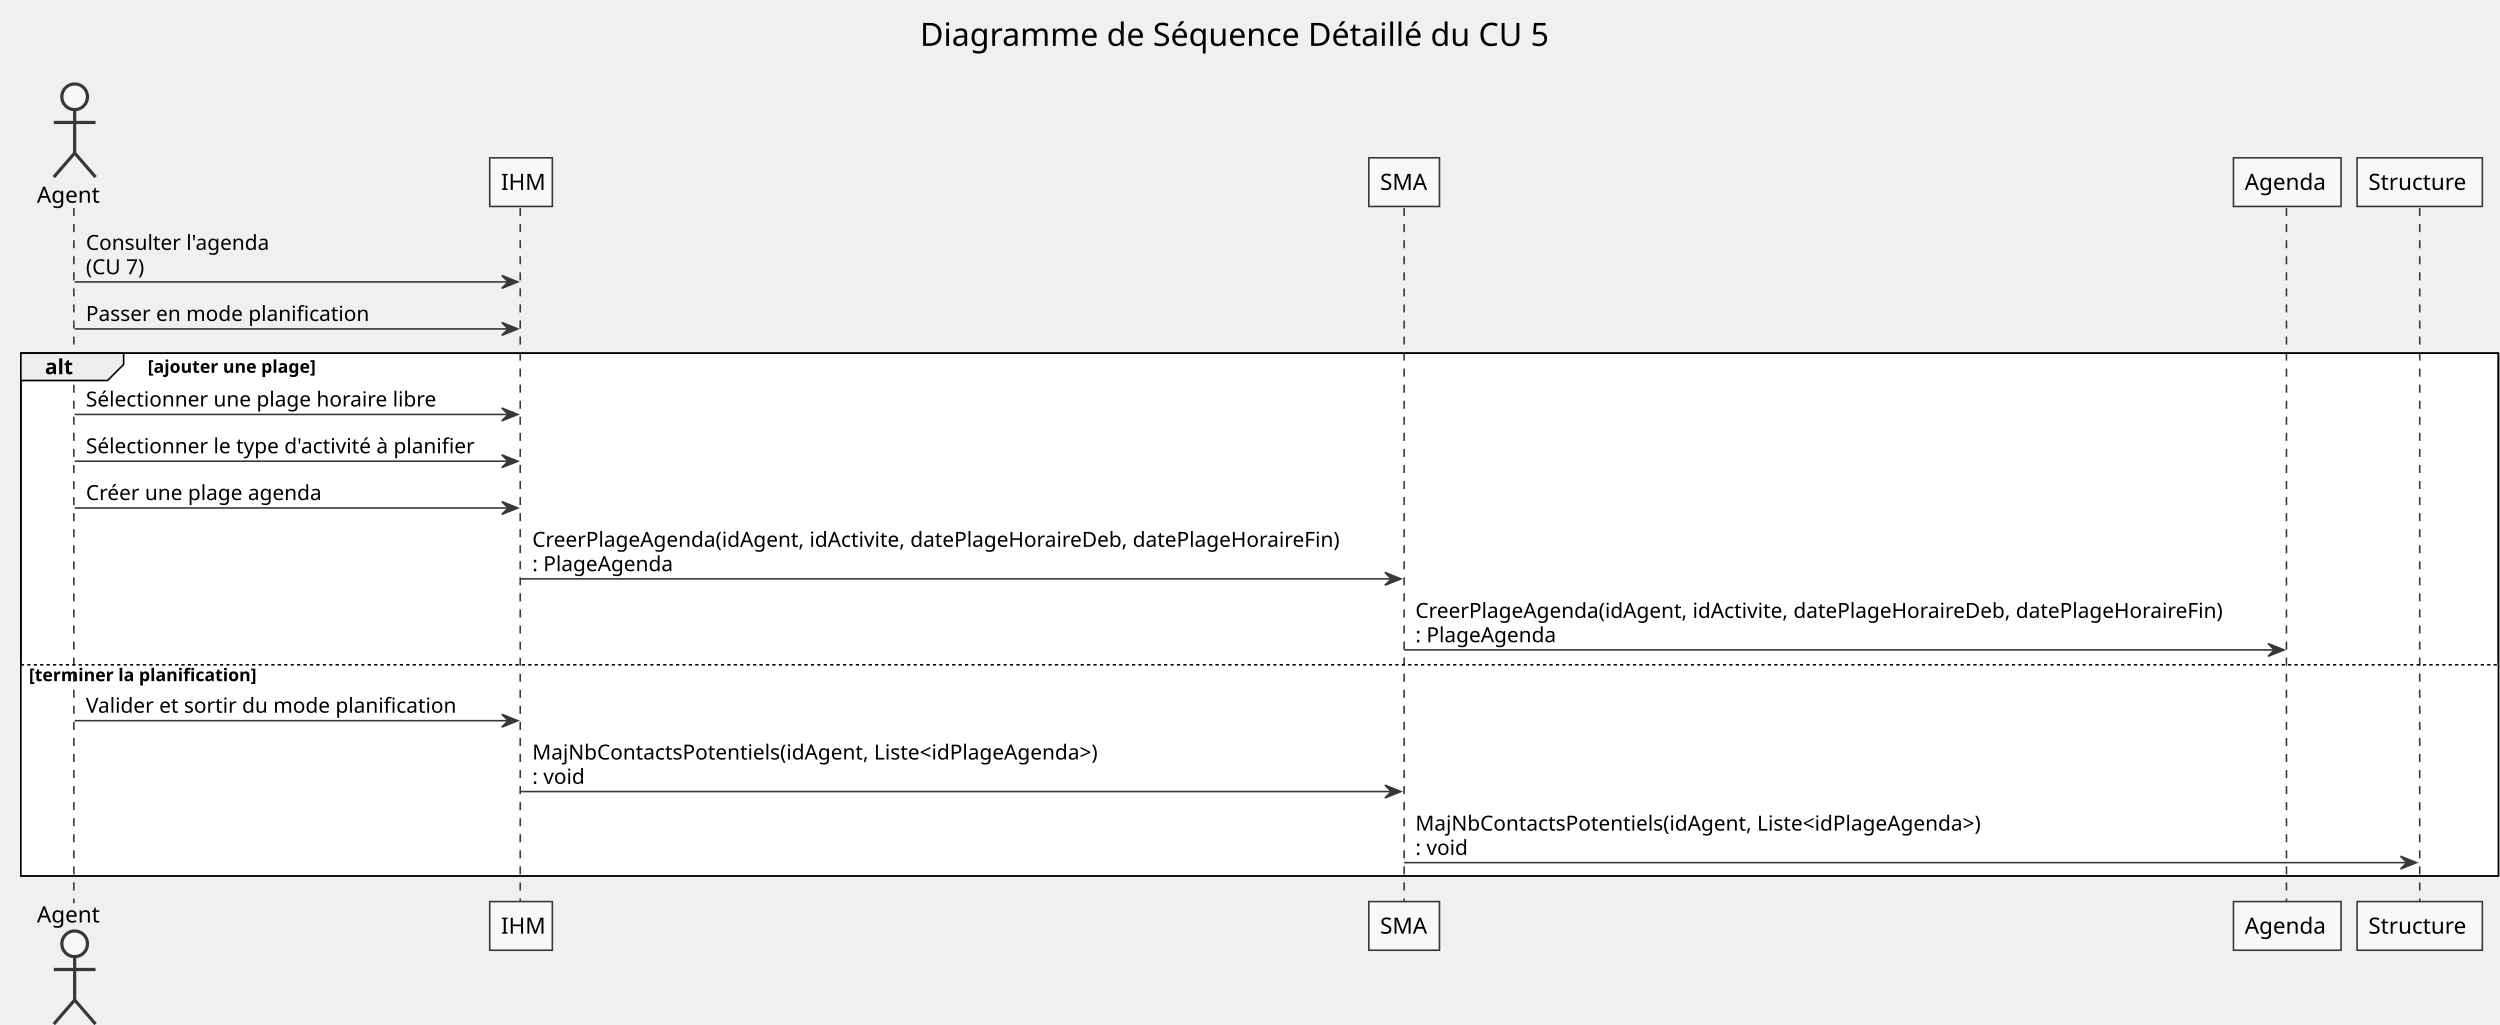
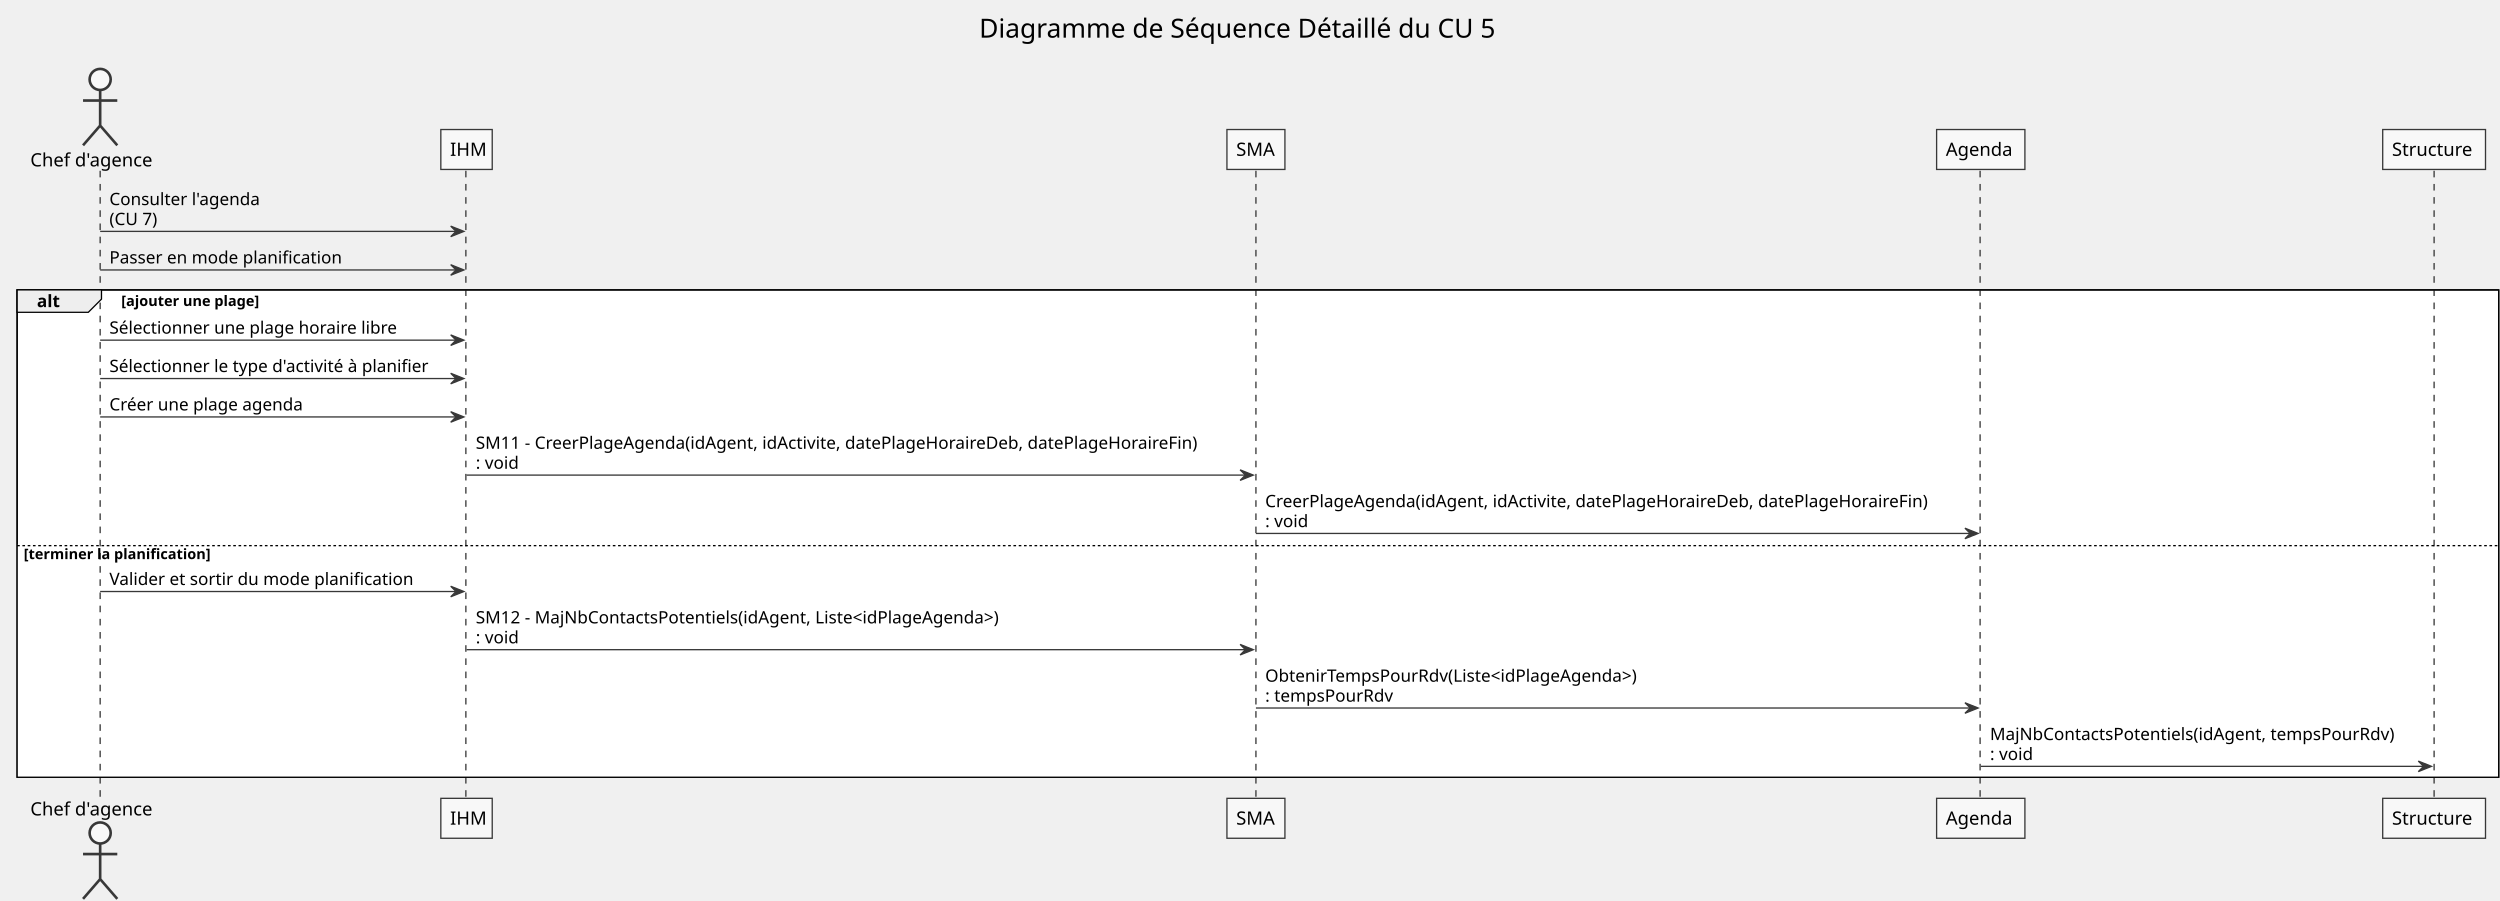
- <svg xmlns="http://www.w3.org/2000/svg" height="638px" style="width:1557px;height:638px;" version="1.1" viewBox="0 0 1557 638" width="1557px">
+ <svg xmlns="http://www.w3.org/2000/svg" height="683px" style="width:1897px;height:683px;" version="1.1" viewBox="0 0 1897 683" width="1897px">
  <defs />
  <g>
-     <text fill="#000000" font-family="sans-serif" font-size="20" lengthAdjust="spacingAndGlyphs" textLength="423" x="573" y="28.564">Diagramme de Séquence Détaillé du CU 5</text>
-     <line style="stroke: none; stroke-width: 1.0;" x1="573" x2="996" y1="38.281" y2="38.281" />
-     <rect fill="#FFFFFF" height="325.531" style="stroke: #000000; stroke-width: 1.0;" width="1543" x="13" y="219.977" />
-     <rect fill="#FFFFFF" height="132.469" style="stroke: none; stroke-width: 1.0;" width="1543" x="13" y="413.039" />
-     <line style="stroke: #383838; stroke-width: 1.0; stroke-dasharray: 5.0,5.0;" x1="46" x2="46" y1="129.578" y2="562.508" />
-     <line style="stroke: #383838; stroke-width: 1.0; stroke-dasharray: 5.0,5.0;" x1="324" x2="324" y1="129.578" y2="562.508" />
-     <line style="stroke: #383838; stroke-width: 1.0; stroke-dasharray: 5.0,5.0;" x1="874.5" x2="874.5" y1="129.578" y2="562.508" />
-     <line style="stroke: #383838; stroke-width: 1.0; stroke-dasharray: 5.0,5.0;" x1="1424" x2="1424" y1="129.578" y2="562.508" />
-     <line style="stroke: #383838; stroke-width: 1.0; stroke-dasharray: 5.0,5.0;" x1="1507" x2="1507" y1="129.578" y2="562.508" />
-     <text fill="#000000" font-family="sans-serif" font-size="14" lengthAdjust="spacingAndGlyphs" textLength="41" x="23" y="126.276">Agent</text>
-     <ellipse cx="46.5" cy="60.281" fill="#F8F8F8" rx="8" ry="8" style="stroke: #383838; stroke-width: 2.0;" />
-     <path d="M46.5,68.281 L46.5,95.281 M33.5,76.281 L59.5,76.281 M46.5,95.281 L33.5,110.281 M46.5,95.281 L59.5,110.281 " fill="#F8F8F8" style="stroke: #383838; stroke-width: 2.0;" />
-     <text fill="#000000" font-family="sans-serif" font-size="14" lengthAdjust="spacingAndGlyphs" textLength="41" x="23" y="574.503">Agent</text>
-     <ellipse cx="46.5" cy="587.805" fill="#F8F8F8" rx="8" ry="8" style="stroke: #383838; stroke-width: 2.0;" />
-     <path d="M46.5,595.805 L46.5,622.805 M33.5,603.805 L59.5,603.805 M46.5,622.805 L33.5,637.805 M46.5,622.805 L59.5,637.805 " fill="#F8F8F8" style="stroke: #383838; stroke-width: 2.0;" />
-     <rect fill="#F8F8F8" height="30.297" style="stroke: #383838; stroke-width: 1.0;" width="39" x="305" y="98.281" />
-     <text fill="#000000" font-family="sans-serif" font-size="14" lengthAdjust="spacingAndGlyphs" textLength="25" x="312" y="118.276">IHM</text>
-     <rect fill="#F8F8F8" height="30.297" style="stroke: #383838; stroke-width: 1.0;" width="39" x="305" y="561.508" />
-     <text fill="#000000" font-family="sans-serif" font-size="14" lengthAdjust="spacingAndGlyphs" textLength="25" x="312" y="581.503">IHM</text>
-     <rect fill="#F8F8F8" height="30.297" style="stroke: #383838; stroke-width: 1.0;" width="44" x="852.5" y="98.281" />
-     <text fill="#000000" font-family="sans-serif" font-size="14" lengthAdjust="spacingAndGlyphs" textLength="30" x="859.5" y="118.276">SMA</text>
-     <rect fill="#F8F8F8" height="30.297" style="stroke: #383838; stroke-width: 1.0;" width="44" x="852.5" y="561.508" />
-     <text fill="#000000" font-family="sans-serif" font-size="14" lengthAdjust="spacingAndGlyphs" textLength="30" x="859.5" y="581.503">SMA</text>
-     <rect fill="#F8F8F8" height="30.297" style="stroke: #383838; stroke-width: 1.0;" width="67" x="1391" y="98.281" />
-     <text fill="#000000" font-family="sans-serif" font-size="14" lengthAdjust="spacingAndGlyphs" textLength="53" x="1398" y="118.276">Agenda</text>
-     <rect fill="#F8F8F8" height="30.297" style="stroke: #383838; stroke-width: 1.0;" width="67" x="1391" y="561.508" />
-     <text fill="#000000" font-family="sans-serif" font-size="14" lengthAdjust="spacingAndGlyphs" textLength="53" x="1398" y="581.503">Agenda</text>
-     <rect fill="#F8F8F8" height="30.297" style="stroke: #383838; stroke-width: 1.0;" width="78" x="1468" y="98.281" />
-     <text fill="#000000" font-family="sans-serif" font-size="14" lengthAdjust="spacingAndGlyphs" textLength="64" x="1475" y="118.276">Structure</text>
-     <rect fill="#F8F8F8" height="30.297" style="stroke: #383838; stroke-width: 1.0;" width="78" x="1468" y="561.508" />
-     <text fill="#000000" font-family="sans-serif" font-size="14" lengthAdjust="spacingAndGlyphs" textLength="64" x="1475" y="581.503">Structure</text>
-     <polygon fill="#383838" points="312.5,171.578,322.5,175.578,312.5,179.578,316.5,175.578" style="stroke: #383838; stroke-width: 1.0;" />
-     <line style="stroke: #383838; stroke-width: 1.0;" x1="46.5" x2="318.5" y1="175.578" y2="175.578" />
-     <text fill="#000000" font-family="sans-serif" font-size="13" lengthAdjust="spacingAndGlyphs" textLength="119" x="53.5" y="155.645">Consulter l'agenda</text>
-     <text fill="#000000" font-family="sans-serif" font-size="13" lengthAdjust="spacingAndGlyphs" textLength="41" x="53.5" y="170.778">(CU 7)</text>
-     <polygon fill="#383838" points="312.5,200.844,322.5,204.844,312.5,208.844,316.5,204.844" style="stroke: #383838; stroke-width: 1.0;" />
-     <line style="stroke: #383838; stroke-width: 1.0;" x1="46.5" x2="318.5" y1="204.844" y2="204.844" />
-     <text fill="#000000" font-family="sans-serif" font-size="13" lengthAdjust="spacingAndGlyphs" textLength="184" x="53.5" y="199.911">Passer en mode planification</text>
-     <rect fill="none" height="325.531" style="stroke: #000000; stroke-width: 1.0;" width="1543" x="13" y="219.977" />
+     <text fill="#000000" font-family="sans-serif" font-size="20" lengthAdjust="spacingAndGlyphs" textLength="423" x="743" y="28.564">Diagramme de Séquence Détaillé du CU 5</text>
+     <line style="stroke: none; stroke-width: 1.0;" x1="743" x2="1166" y1="38.281" y2="38.281" />
+     <rect fill="#FFFFFF" height="369.797" style="stroke: #000000; stroke-width: 1.0;" width="1883" x="13" y="219.977" />
+     <rect fill="#FFFFFF" height="176.734" style="stroke: none; stroke-width: 1.0;" width="1883" x="13" y="413.039" />
+     <line style="stroke: #383838; stroke-width: 1.0; stroke-dasharray: 5.0,5.0;" x1="76" x2="76" y1="129.578" y2="606.773" />
+     <line style="stroke: #383838; stroke-width: 1.0; stroke-dasharray: 5.0,5.0;" x1="353.5" x2="353.5" y1="129.578" y2="606.773" />
+     <line style="stroke: #383838; stroke-width: 1.0; stroke-dasharray: 5.0,5.0;" x1="953" x2="953" y1="129.578" y2="606.773" />
+     <line style="stroke: #383838; stroke-width: 1.0; stroke-dasharray: 5.0,5.0;" x1="1502.5" x2="1502.5" y1="129.578" y2="606.773" />
+     <line style="stroke: #383838; stroke-width: 1.0; stroke-dasharray: 5.0,5.0;" x1="1847" x2="1847" y1="129.578" y2="606.773" />
+     <text fill="#000000" font-family="sans-serif" font-size="14" lengthAdjust="spacingAndGlyphs" textLength="100" x="23" y="126.276">Chef d'agence</text>
+     <ellipse cx="76" cy="60.281" fill="#F8F8F8" rx="8" ry="8" style="stroke: #383838; stroke-width: 2.0;" />
+     <path d="M76,68.281 L76,95.281 M63,76.281 L89,76.281 M76,95.281 L63,110.281 M76,95.281 L89,110.281 " fill="#F8F8F8" style="stroke: #383838; stroke-width: 2.0;" />
+     <text fill="#000000" font-family="sans-serif" font-size="14" lengthAdjust="spacingAndGlyphs" textLength="100" x="23" y="618.769">Chef d'agence</text>
+     <ellipse cx="76" cy="632.07" fill="#F8F8F8" rx="8" ry="8" style="stroke: #383838; stroke-width: 2.0;" />
+     <path d="M76,640.07 L76,667.07 M63,648.07 L89,648.07 M76,667.07 L63,682.07 M76,667.07 L89,682.07 " fill="#F8F8F8" style="stroke: #383838; stroke-width: 2.0;" />
+     <rect fill="#F8F8F8" height="30.297" style="stroke: #383838; stroke-width: 1.0;" width="39" x="334.5" y="98.281" />
+     <text fill="#000000" font-family="sans-serif" font-size="14" lengthAdjust="spacingAndGlyphs" textLength="25" x="341.5" y="118.276">IHM</text>
+     <rect fill="#F8F8F8" height="30.297" style="stroke: #383838; stroke-width: 1.0;" width="39" x="334.5" y="605.773" />
+     <text fill="#000000" font-family="sans-serif" font-size="14" lengthAdjust="spacingAndGlyphs" textLength="25" x="341.5" y="625.769">IHM</text>
+     <rect fill="#F8F8F8" height="30.297" style="stroke: #383838; stroke-width: 1.0;" width="44" x="931" y="98.281" />
+     <text fill="#000000" font-family="sans-serif" font-size="14" lengthAdjust="spacingAndGlyphs" textLength="30" x="938" y="118.276">SMA</text>
+     <rect fill="#F8F8F8" height="30.297" style="stroke: #383838; stroke-width: 1.0;" width="44" x="931" y="605.773" />
+     <text fill="#000000" font-family="sans-serif" font-size="14" lengthAdjust="spacingAndGlyphs" textLength="30" x="938" y="625.769">SMA</text>
+     <rect fill="#F8F8F8" height="30.297" style="stroke: #383838; stroke-width: 1.0;" width="67" x="1469.5" y="98.281" />
+     <text fill="#000000" font-family="sans-serif" font-size="14" lengthAdjust="spacingAndGlyphs" textLength="53" x="1476.5" y="118.276">Agenda</text>
+     <rect fill="#F8F8F8" height="30.297" style="stroke: #383838; stroke-width: 1.0;" width="67" x="1469.5" y="605.773" />
+     <text fill="#000000" font-family="sans-serif" font-size="14" lengthAdjust="spacingAndGlyphs" textLength="53" x="1476.5" y="625.769">Agenda</text>
+     <rect fill="#F8F8F8" height="30.297" style="stroke: #383838; stroke-width: 1.0;" width="78" x="1808" y="98.281" />
+     <text fill="#000000" font-family="sans-serif" font-size="14" lengthAdjust="spacingAndGlyphs" textLength="64" x="1815" y="118.276">Structure</text>
+     <rect fill="#F8F8F8" height="30.297" style="stroke: #383838; stroke-width: 1.0;" width="78" x="1808" y="605.773" />
+     <text fill="#000000" font-family="sans-serif" font-size="14" lengthAdjust="spacingAndGlyphs" textLength="64" x="1815" y="625.769">Structure</text>
+     <polygon fill="#383838" points="342,171.578,352,175.578,342,179.578,346,175.578" style="stroke: #383838; stroke-width: 1.0;" />
+     <line style="stroke: #383838; stroke-width: 1.0;" x1="76" x2="348" y1="175.578" y2="175.578" />
+     <text fill="#000000" font-family="sans-serif" font-size="13" lengthAdjust="spacingAndGlyphs" textLength="119" x="83" y="155.645">Consulter l'agenda</text>
+     <text fill="#000000" font-family="sans-serif" font-size="13" lengthAdjust="spacingAndGlyphs" textLength="41" x="83" y="170.778">(CU 7)</text>
+     <polygon fill="#383838" points="342,200.844,352,204.844,342,208.844,346,204.844" style="stroke: #383838; stroke-width: 1.0;" />
+     <line style="stroke: #383838; stroke-width: 1.0;" x1="76" x2="348" y1="204.844" y2="204.844" />
+     <text fill="#000000" font-family="sans-serif" font-size="13" lengthAdjust="spacingAndGlyphs" textLength="184" x="83" y="199.911">Passer en mode planification</text>
+     <rect fill="none" height="369.797" style="stroke: #000000; stroke-width: 1.0;" width="1883" x="13" y="219.977" />
    <polygon fill="#EEEEEE" points="13,219.977,77,219.977,77,226.977,67,236.977,13,236.977,13,219.977" style="stroke: #000000; stroke-width: 1.0;" />
    <text fill="#000000" font-family="sans-serif" font-size="13" font-weight="bold" lengthAdjust="spacingAndGlyphs" textLength="19" x="28" y="233.043">alt</text>
    <text fill="#000000" font-family="sans-serif" font-size="11" font-weight="bold" lengthAdjust="spacingAndGlyphs" textLength="124" x="92" y="232.187">[ajouter une plage]</text>
-     <polygon fill="#383838" points="312.5,254.109,322.5,258.109,312.5,262.109,316.5,258.109" style="stroke: #383838; stroke-width: 1.0;" />
-     <line style="stroke: #383838; stroke-width: 1.0;" x1="46.5" x2="318.5" y1="258.109" y2="258.109" />
-     <text fill="#000000" font-family="sans-serif" font-size="13" lengthAdjust="spacingAndGlyphs" textLength="227" x="53.5" y="253.176">Sélectionner une plage horaire libre</text>
-     <polygon fill="#383838" points="312.5,283.242,322.5,287.242,312.5,291.242,316.5,287.242" style="stroke: #383838; stroke-width: 1.0;" />
-     <line style="stroke: #383838; stroke-width: 1.0;" x1="46.5" x2="318.5" y1="287.242" y2="287.242" />
-     <text fill="#000000" font-family="sans-serif" font-size="13" lengthAdjust="spacingAndGlyphs" textLength="254" x="53.5" y="282.309">Sélectionner le type d'activité à planifier</text>
-     <polygon fill="#383838" points="312.5,312.375,322.5,316.375,312.5,320.375,316.5,316.375" style="stroke: #383838; stroke-width: 1.0;" />
-     <line style="stroke: #383838; stroke-width: 1.0;" x1="46.5" x2="318.5" y1="316.375" y2="316.375" />
-     <text fill="#000000" font-family="sans-serif" font-size="13" lengthAdjust="spacingAndGlyphs" textLength="154" x="53.5" y="311.442">Créer une plage agenda</text>
-     <polygon fill="#383838" points="862.5,356.508,872.5,360.508,862.5,364.508,866.5,360.508" style="stroke: #383838; stroke-width: 1.0;" />
-     <line style="stroke: #383838; stroke-width: 1.0;" x1="324.5" x2="868.5" y1="360.508" y2="360.508" />
-     <text fill="#000000" font-family="sans-serif" font-size="13" lengthAdjust="spacingAndGlyphs" textLength="526" x="331.5" y="340.575">CreerPlageAgenda(idAgent, idActivite, datePlageHoraireDeb, datePlageHoraireFin)</text>
-     <text fill="#000000" font-family="sans-serif" font-size="13" lengthAdjust="spacingAndGlyphs" textLength="92" x="331.5" y="355.707">: PlageAgenda</text>
-     <polygon fill="#383838" points="1412.5,400.773,1422.5,404.773,1412.5,408.773,1416.5,404.773" style="stroke: #383838; stroke-width: 1.0;" />
-     <line style="stroke: #383838; stroke-width: 1.0;" x1="874.5" x2="1418.5" y1="404.773" y2="404.773" />
-     <text fill="#000000" font-family="sans-serif" font-size="13" lengthAdjust="spacingAndGlyphs" textLength="526" x="881.5" y="384.84">CreerPlageAgenda(idAgent, idActivite, datePlageHoraireDeb, datePlageHoraireFin)</text>
-     <text fill="#000000" font-family="sans-serif" font-size="13" lengthAdjust="spacingAndGlyphs" textLength="92" x="881.5" y="399.973">: PlageAgenda</text>
-     <line style="stroke: #000000; stroke-width: 1.0; stroke-dasharray: 2.0,2.0;" x1="13" x2="1556" y1="414.039" y2="414.039" />
+     <polygon fill="#383838" points="342,254.109,352,258.109,342,262.109,346,258.109" style="stroke: #383838; stroke-width: 1.0;" />
+     <line style="stroke: #383838; stroke-width: 1.0;" x1="76" x2="348" y1="258.109" y2="258.109" />
+     <text fill="#000000" font-family="sans-serif" font-size="13" lengthAdjust="spacingAndGlyphs" textLength="227" x="83" y="253.176">Sélectionner une plage horaire libre</text>
+     <polygon fill="#383838" points="342,283.242,352,287.242,342,291.242,346,287.242" style="stroke: #383838; stroke-width: 1.0;" />
+     <line style="stroke: #383838; stroke-width: 1.0;" x1="76" x2="348" y1="287.242" y2="287.242" />
+     <text fill="#000000" font-family="sans-serif" font-size="13" lengthAdjust="spacingAndGlyphs" textLength="254" x="83" y="282.309">Sélectionner le type d'activité à planifier</text>
+     <polygon fill="#383838" points="342,312.375,352,316.375,342,320.375,346,316.375" style="stroke: #383838; stroke-width: 1.0;" />
+     <line style="stroke: #383838; stroke-width: 1.0;" x1="76" x2="348" y1="316.375" y2="316.375" />
+     <text fill="#000000" font-family="sans-serif" font-size="13" lengthAdjust="spacingAndGlyphs" textLength="154" x="83" y="311.442">Créer une plage agenda</text>
+     <polygon fill="#383838" points="941,356.508,951,360.508,941,364.508,945,360.508" style="stroke: #383838; stroke-width: 1.0;" />
+     <line style="stroke: #383838; stroke-width: 1.0;" x1="354" x2="947" y1="360.508" y2="360.508" />
+     <text fill="#000000" font-family="sans-serif" font-size="13" lengthAdjust="spacingAndGlyphs" textLength="575" x="361" y="340.575">SM11 - CreerPlageAgenda(idAgent, idActivite, datePlageHoraireDeb, datePlageHoraireFin)</text>
+     <text fill="#000000" font-family="sans-serif" font-size="13" lengthAdjust="spacingAndGlyphs" textLength="34" x="361" y="355.707">: void</text>
+     <polygon fill="#383838" points="1491,400.773,1501,404.773,1491,408.773,1495,404.773" style="stroke: #383838; stroke-width: 1.0;" />
+     <line style="stroke: #383838; stroke-width: 1.0;" x1="953" x2="1497" y1="404.773" y2="404.773" />
+     <text fill="#000000" font-family="sans-serif" font-size="13" lengthAdjust="spacingAndGlyphs" textLength="526" x="960" y="384.84">CreerPlageAgenda(idAgent, idActivite, datePlageHoraireDeb, datePlageHoraireFin)</text>
+     <text fill="#000000" font-family="sans-serif" font-size="13" lengthAdjust="spacingAndGlyphs" textLength="34" x="960" y="399.973">: void</text>
+     <line style="stroke: #000000; stroke-width: 1.0; stroke-dasharray: 2.0,2.0;" x1="13" x2="1896" y1="414.039" y2="414.039" />
    <text fill="#000000" font-family="sans-serif" font-size="11" font-weight="bold" lengthAdjust="spacingAndGlyphs" textLength="165" x="18" y="424.25">[terminer la planification]</text>
-     <polygon fill="#383838" points="312.5,444.844,322.5,448.844,312.5,452.844,316.5,448.844" style="stroke: #383838; stroke-width: 1.0;" />
-     <line style="stroke: #383838; stroke-width: 1.0;" x1="46.5" x2="318.5" y1="448.844" y2="448.844" />
-     <text fill="#000000" font-family="sans-serif" font-size="13" lengthAdjust="spacingAndGlyphs" textLength="239" x="53.5" y="443.911">Valider et sortir du mode planification</text>
-     <polygon fill="#383838" points="862.5,488.977,872.5,492.977,862.5,496.977,866.5,492.977" style="stroke: #383838; stroke-width: 1.0;" />
-     <line style="stroke: #383838; stroke-width: 1.0;" x1="324.5" x2="868.5" y1="492.977" y2="492.977" />
-     <text fill="#000000" font-family="sans-serif" font-size="13" lengthAdjust="spacingAndGlyphs" textLength="374" x="331.5" y="473.043">MajNbContactsPotentiels(idAgent, Liste&lt;idPlageAgenda&gt;)</text>
-     <text fill="#000000" font-family="sans-serif" font-size="13" lengthAdjust="spacingAndGlyphs" textLength="34" x="331.5" y="488.176">: void</text>
-     <polygon fill="#383838" points="1495,533.242,1505,537.242,1495,541.242,1499,537.242" style="stroke: #383838; stroke-width: 1.0;" />
-     <line style="stroke: #383838; stroke-width: 1.0;" x1="874.5" x2="1501" y1="537.242" y2="537.242" />
-     <text fill="#000000" font-family="sans-serif" font-size="13" lengthAdjust="spacingAndGlyphs" textLength="374" x="881.5" y="517.309">MajNbContactsPotentiels(idAgent, Liste&lt;idPlageAgenda&gt;)</text>
-     <text fill="#000000" font-family="sans-serif" font-size="13" lengthAdjust="spacingAndGlyphs" textLength="34" x="881.5" y="532.442">: void</text>
+     <polygon fill="#383838" points="342,444.844,352,448.844,342,452.844,346,448.844" style="stroke: #383838; stroke-width: 1.0;" />
+     <line style="stroke: #383838; stroke-width: 1.0;" x1="76" x2="348" y1="448.844" y2="448.844" />
+     <text fill="#000000" font-family="sans-serif" font-size="13" lengthAdjust="spacingAndGlyphs" textLength="239" x="83" y="443.911">Valider et sortir du mode planification</text>
+     <polygon fill="#383838" points="941,488.977,951,492.977,941,496.977,945,492.977" style="stroke: #383838; stroke-width: 1.0;" />
+     <line style="stroke: #383838; stroke-width: 1.0;" x1="354" x2="947" y1="492.977" y2="492.977" />
+     <text fill="#000000" font-family="sans-serif" font-size="13" lengthAdjust="spacingAndGlyphs" textLength="423" x="361" y="473.043">SM12 - MajNbContactsPotentiels(idAgent, Liste&lt;idPlageAgenda&gt;)</text>
+     <text fill="#000000" font-family="sans-serif" font-size="13" lengthAdjust="spacingAndGlyphs" textLength="34" x="361" y="488.176">: void</text>
+     <polygon fill="#383838" points="1491,533.242,1501,537.242,1491,541.242,1495,537.242" style="stroke: #383838; stroke-width: 1.0;" />
+     <line style="stroke: #383838; stroke-width: 1.0;" x1="953" x2="1497" y1="537.242" y2="537.242" />
+     <text fill="#000000" font-family="sans-serif" font-size="13" lengthAdjust="spacingAndGlyphs" textLength="299" x="960" y="517.309">ObtenirTempsPourRdv(Liste&lt;idPlageAgenda&gt;)</text>
+     <text fill="#000000" font-family="sans-serif" font-size="13" lengthAdjust="spacingAndGlyphs" textLength="101" x="960" y="532.442">: tempsPourRdv</text>
+     <polygon fill="#383838" points="1835,577.508,1845,581.508,1835,585.508,1839,581.508" style="stroke: #383838; stroke-width: 1.0;" />
+     <line style="stroke: #383838; stroke-width: 1.0;" x1="1503" x2="1841" y1="581.508" y2="581.508" />
+     <text fill="#000000" font-family="sans-serif" font-size="13" lengthAdjust="spacingAndGlyphs" textLength="320" x="1510" y="561.575">MajNbContactsPotentiels(idAgent, tempsPourRdv)</text>
+     <text fill="#000000" font-family="sans-serif" font-size="13" lengthAdjust="spacingAndGlyphs" textLength="34" x="1510" y="576.707">: void</text>
  </g>
</svg>
